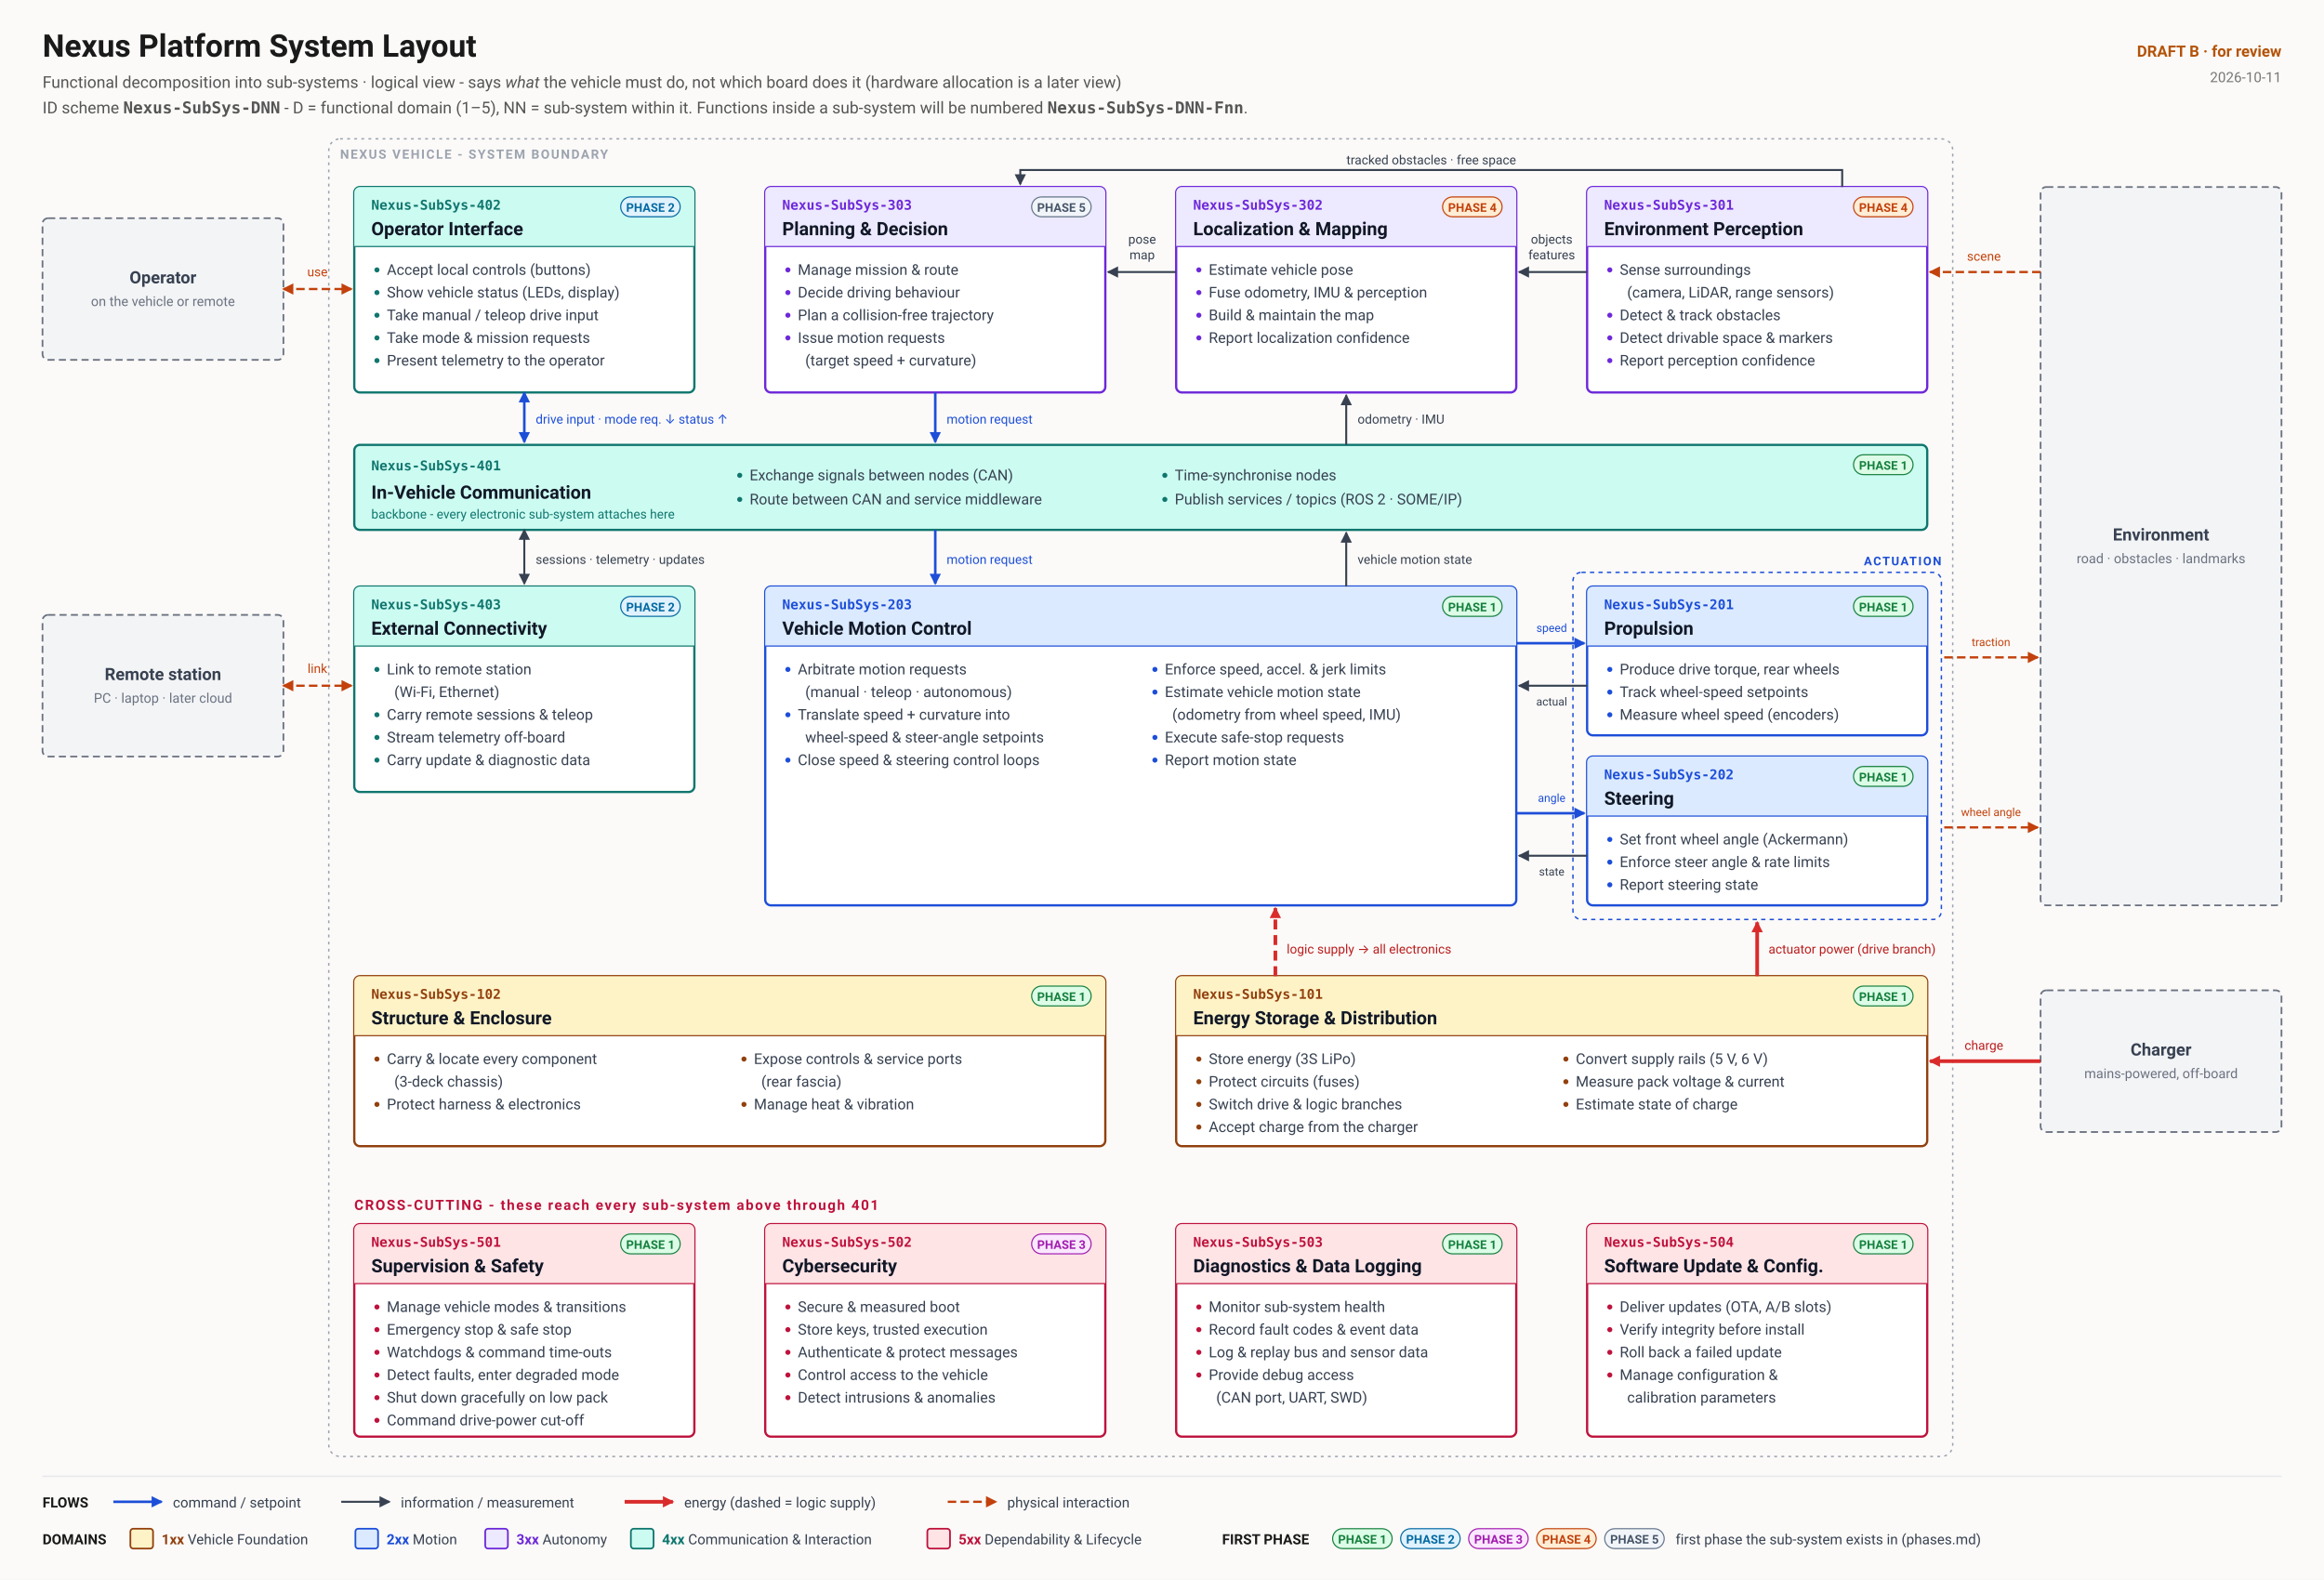
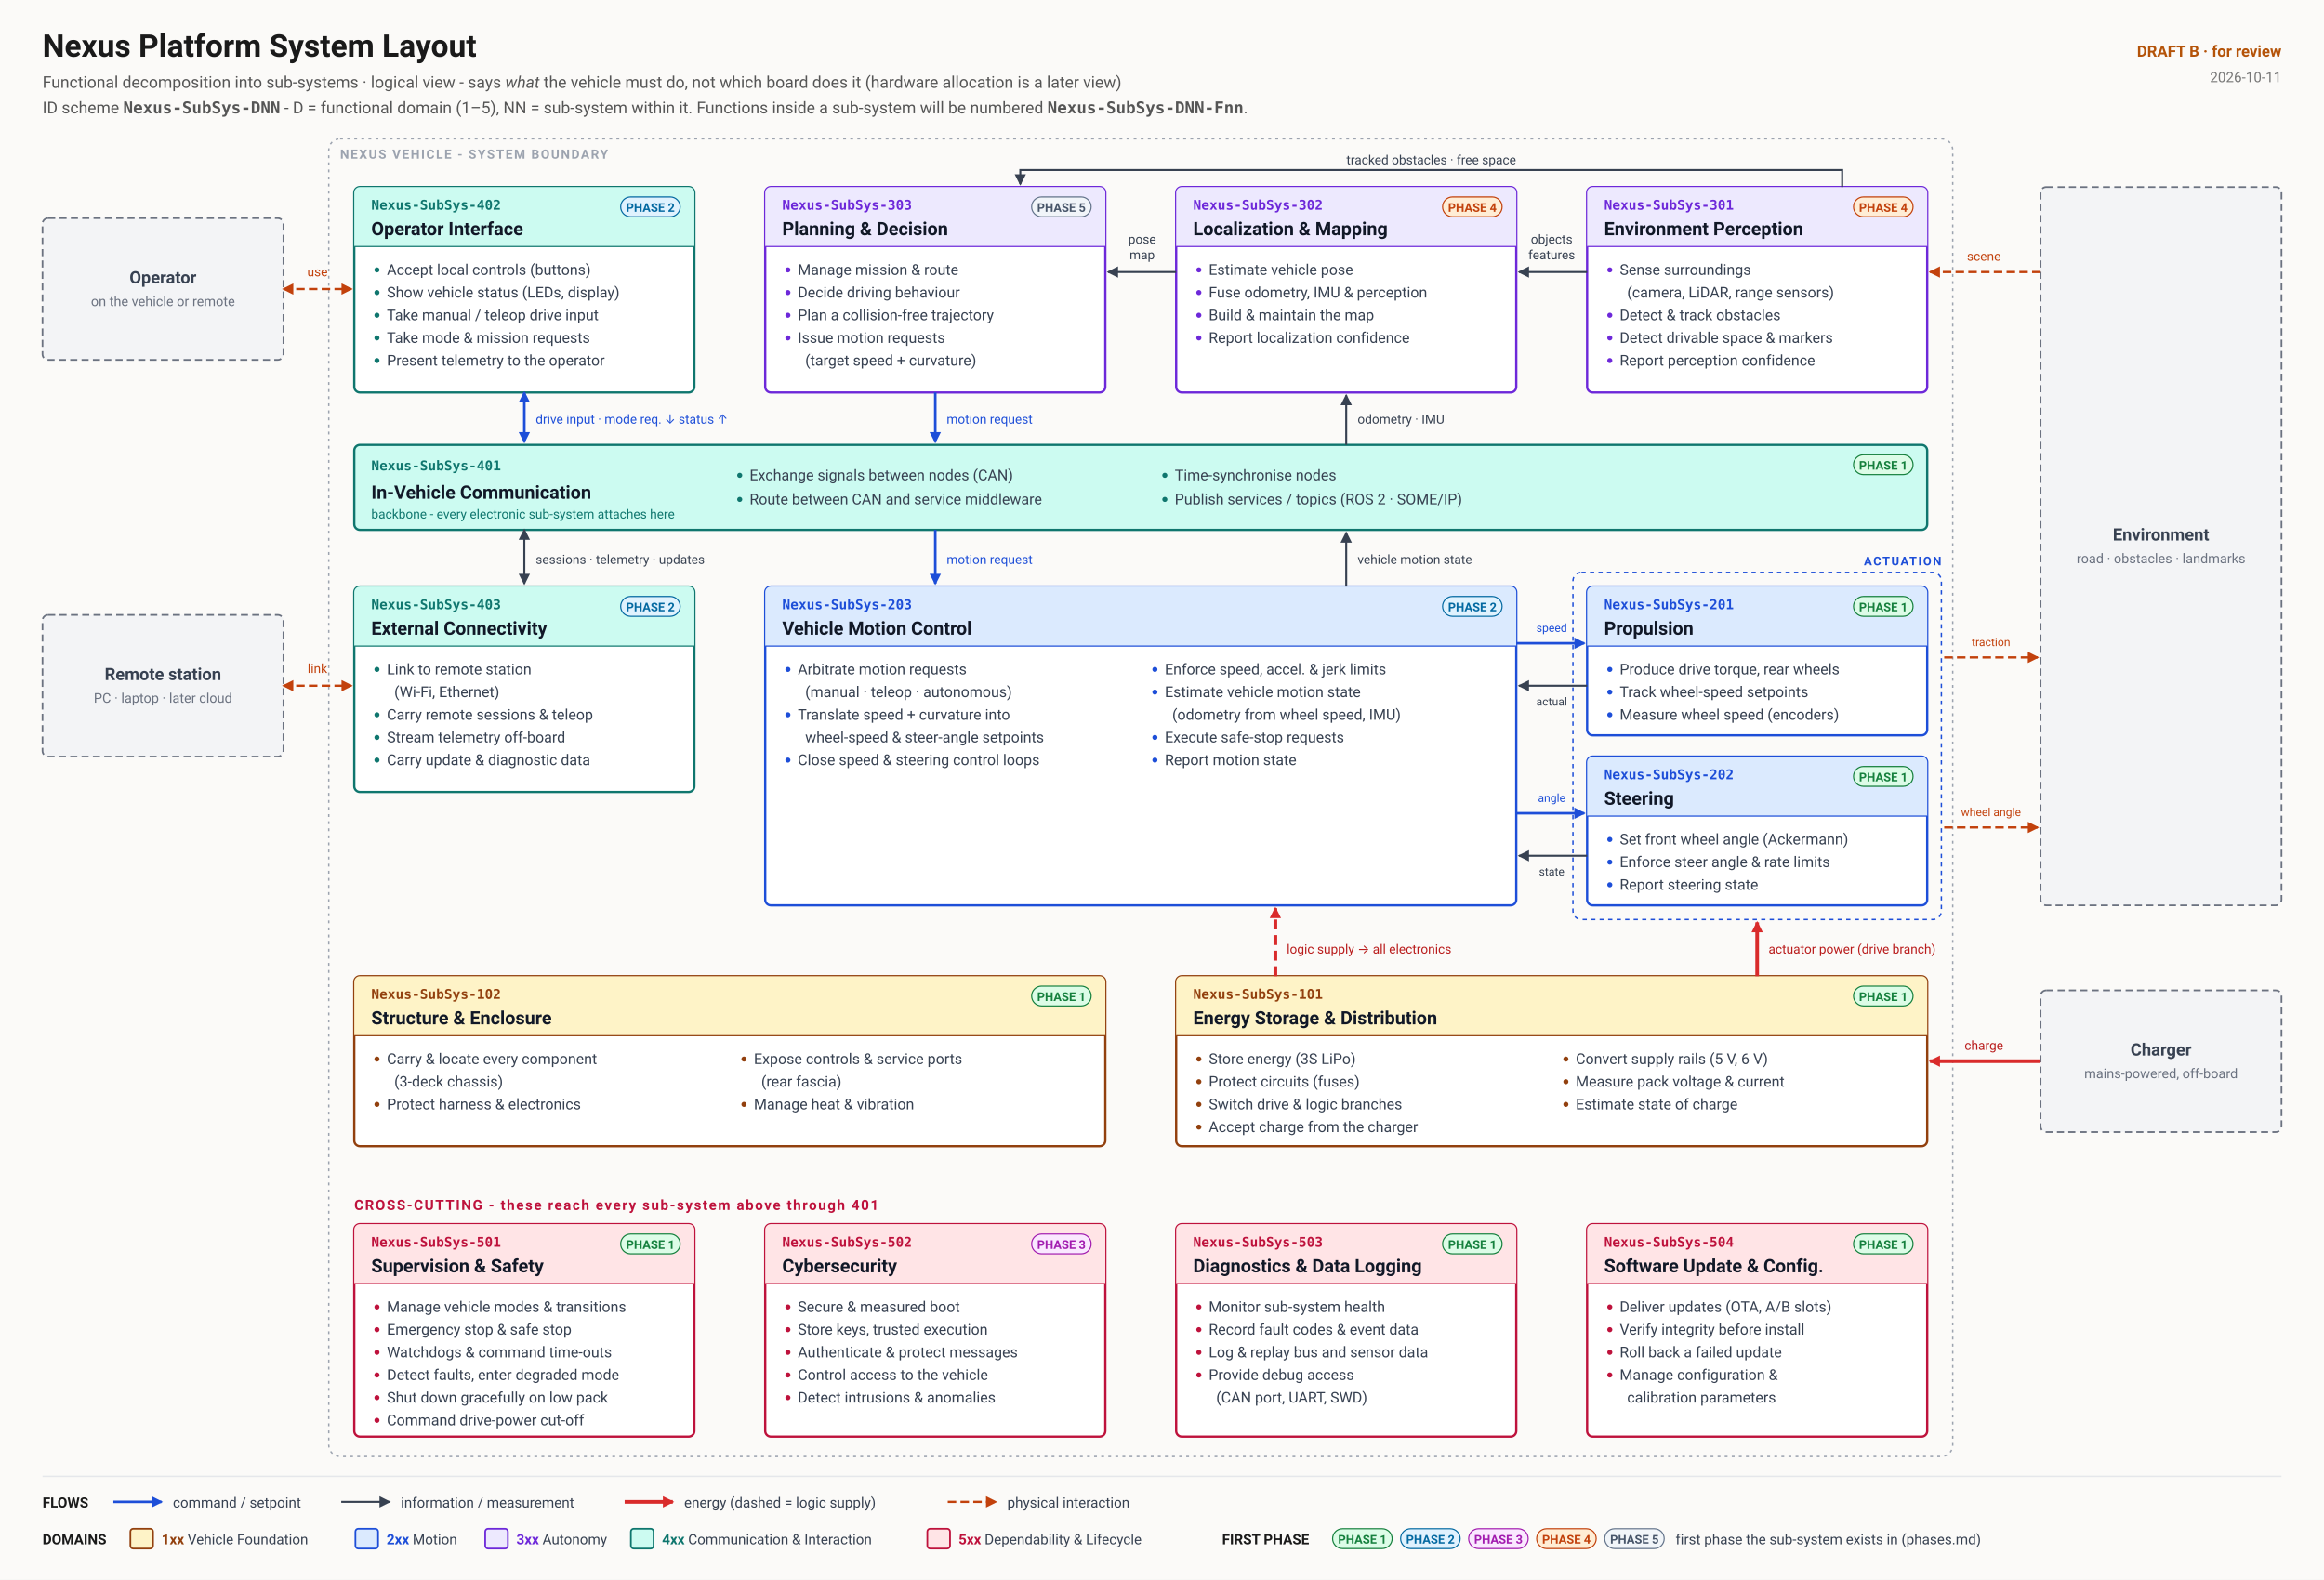
<svg xmlns="http://www.w3.org/2000/svg" width="1640" height="1115" viewBox="0 0 1640 1115" font-family="system-ui, -apple-system, Segoe UI, Roboto, sans-serif">
  <defs>
    <marker id="mi" markerWidth="8" markerHeight="8" refX="7" refY="4" orient="auto" markerUnits="userSpaceOnUse">
      <path d="M0,0 L8,4 L0,8 z" fill="#374151" />
    </marker>
    <marker id="mis" markerWidth="8" markerHeight="8" refX="1" refY="4" orient="auto" markerUnits="userSpaceOnUse">
      <path d="M8,0 L0,4 L8,8 z" fill="#374151" />
    </marker>
    <marker id="mc" markerWidth="8" markerHeight="8" refX="7" refY="4" orient="auto" markerUnits="userSpaceOnUse">
      <path d="M0,0 L8,4 L0,8 z" fill="#1d4ed8" />
    </marker>
    <marker id="mcs" markerWidth="8" markerHeight="8" refX="1" refY="4" orient="auto" markerUnits="userSpaceOnUse">
      <path d="M8,0 L0,4 L8,8 z" fill="#1d4ed8" />
    </marker>
    <marker id="me" markerWidth="8" markerHeight="8" refX="7" refY="4" orient="auto" markerUnits="userSpaceOnUse">
      <path d="M0,0 L8,4 L0,8 z" fill="#d92b2b" />
    </marker>
    <marker id="mes" markerWidth="8" markerHeight="8" refX="1" refY="4" orient="auto" markerUnits="userSpaceOnUse">
      <path d="M8,0 L0,4 L8,8 z" fill="#d92b2b" />
    </marker>
    <marker id="mp" markerWidth="8" markerHeight="8" refX="7" refY="4" orient="auto" markerUnits="userSpaceOnUse">
      <path d="M0,0 L8,4 L0,8 z" fill="#c2410c" />
    </marker>
    <marker id="mps" markerWidth="8" markerHeight="8" refX="1" refY="4" orient="auto" markerUnits="userSpaceOnUse">
      <path d="M8,0 L0,4 L8,8 z" fill="#c2410c" />
    </marker>
  </defs>
  <rect width="1640" height="1115" fill="#fbfaf8" />
  <text x="30" y="40" font-size="22" font-weight="700" fill="#1a1a1a">Nexus Platform System Layout</text>
  <text x="30" y="62" font-size="11.5" fill="#555">Functional decomposition into sub-systems · logical view - says <tspan font-style="italic">what</tspan> the vehicle must do, not which board does it (hardware allocation is a later view)</text>
  <text x="30" y="80" font-size="11.5" fill="#555">ID scheme <tspan font-family="ui-monospace, Menlo, Consolas, monospace" font-weight="700">Nexus-SubSys-DNN</tspan> - D = functional domain (1–5), NN = sub-system within it. Functions inside a sub-system will be numbered <tspan font-family="ui-monospace, Menlo, Consolas, monospace" font-weight="700">Nexus-SubSys-DNN-Fnn</tspan>.</text>
  <text x="1610" y="40" font-size="11" font-weight="700" fill="#b45309" text-anchor="end">DRAFT B · for review</text>
  <text x="1610" y="58" font-size="10" fill="#777" text-anchor="end">2026-10-11</text>
  <g transform="translate(0,14)">
    <rect x="30" y="140" width="170" height="100" rx="4" fill="#f3f4f6" stroke="#6b7280" stroke-width="1.2" stroke-dasharray="5 3" />
    <text x="115.0" y="186.0" font-size="12" font-weight="700" fill="#374151" text-anchor="middle">Operator</text>
    <text x="115.0" y="202.0" font-size="9.5" fill="#6b7280" text-anchor="middle">on the vehicle or remote</text>
    <rect x="30" y="420" width="170" height="100" rx="4" fill="#f3f4f6" stroke="#6b7280" stroke-width="1.2" stroke-dasharray="5 3" />
    <text x="115.0" y="466.0" font-size="12" font-weight="700" fill="#374151" text-anchor="middle">Remote station</text>
    <text x="115.0" y="482.0" font-size="9.5" fill="#6b7280" text-anchor="middle">PC · laptop · later cloud</text>
    <rect x="1440" y="118" width="170" height="507" rx="4" fill="#f3f4f6" stroke="#6b7280" stroke-width="1.2" stroke-dasharray="5 3" />
    <text x="1525.0" y="367.5" font-size="12" font-weight="700" fill="#374151" text-anchor="middle">Environment</text>
    <text x="1525.0" y="383.5" font-size="9.5" fill="#6b7280" text-anchor="middle">road · obstacles · landmarks</text>
    <rect x="1440" y="685" width="170" height="100" rx="4" fill="#f3f4f6" stroke="#6b7280" stroke-width="1.2" stroke-dasharray="5 3" />
    <text x="1525.0" y="731.0" font-size="12" font-weight="700" fill="#374151" text-anchor="middle">Charger</text>
    <text x="1525.0" y="747.0" font-size="9.5" fill="#6b7280" text-anchor="middle">mains-powered, off-board</text>
    <rect x="232" y="84" width="1146" height="930" rx="8" fill="none" stroke="#9ca3af" stroke-width="1" stroke-dasharray="2 3" />
    <text x="240" y="98" font-size="9" font-weight="700" fill="#9ca3af" letter-spacing="1">NEXUS VEHICLE - SYSTEM BOUNDARY</text>
    <g id="Nexus-SubSys-402">
      <rect x="250" y="118" width="240" height="145" rx="4" fill="#ffffff" stroke="#0f766e" stroke-width="1.6" />
      <path d="M250,122 a4,4 0 0 1 4,-4 h232 a4,4 0 0 1 4,4 v38 h-240 z" fill="#ccfbf1" />
      <line x1="250" y1="160" x2="490" y2="160" stroke="#0f766e" stroke-width="0.8" />
      <text x="262" y="134" font-size="9.5" font-weight="700" fill="#0f766e" font-family="ui-monospace, Menlo, Consolas, monospace">Nexus-SubSys-402</text>
      <text x="262" y="152" font-size="13" font-weight="700" fill="#111827">Operator Interface</text>
      <rect x="438" y="125" width="42" height="14" rx="7" fill="#e0f2fe" stroke="#0369a1" stroke-width="0.8" />
      <text x="459.0" y="135.5" font-size="8.5" font-weight="700" text-anchor="middle" fill="#0369a1">PHASE 2</text>
      <circle cx="266.0" cy="176.5" r="1.8" fill="#0f766e" />
      <text x="273.0" y="180" font-size="10.5" fill="#374151" xml:space="preserve">Accept local controls (buttons)</text>
      <circle cx="266.0" cy="192.5" r="1.8" fill="#0f766e" />
      <text x="273.0" y="196" font-size="10.5" fill="#374151" xml:space="preserve">Show vehicle status (LEDs, display)</text>
      <circle cx="266.0" cy="208.5" r="1.8" fill="#0f766e" />
      <text x="273.0" y="212" font-size="10.5" fill="#374151" xml:space="preserve">Take manual / teleop drive input</text>
      <circle cx="266.0" cy="224.5" r="1.8" fill="#0f766e" />
      <text x="273.0" y="228" font-size="10.5" fill="#374151" xml:space="preserve">Take mode &amp; mission requests</text>
      <circle cx="266.0" cy="240.5" r="1.8" fill="#0f766e" />
      <text x="273.0" y="244" font-size="10.5" fill="#374151" xml:space="preserve">Present telemetry to the operator</text>
    </g>
    <g id="Nexus-SubSys-303">
      <rect x="540" y="118" width="240" height="145" rx="4" fill="#ffffff" stroke="#6d28d9" stroke-width="1.6" />
      <path d="M540,122 a4,4 0 0 1 4,-4 h232 a4,4 0 0 1 4,4 v38 h-240 z" fill="#ede9fe" />
      <line x1="540" y1="160" x2="780" y2="160" stroke="#6d28d9" stroke-width="0.8" />
      <text x="552" y="134" font-size="9.5" font-weight="700" fill="#6d28d9" font-family="ui-monospace, Menlo, Consolas, monospace">Nexus-SubSys-303</text>
      <text x="552" y="152" font-size="13" font-weight="700" fill="#111827">Planning &amp; Decision</text>
      <rect x="728" y="125" width="42" height="14" rx="7" fill="#f1f5f9" stroke="#64748b" stroke-width="0.8" />
      <text x="749.0" y="135.5" font-size="8.5" font-weight="700" text-anchor="middle" fill="#475569">PHASE 5</text>
      <circle cx="556.0" cy="176.5" r="1.8" fill="#6d28d9" />
      <text x="563.0" y="180" font-size="10.5" fill="#374151" xml:space="preserve">Manage mission &amp; route</text>
      <circle cx="556.0" cy="192.5" r="1.8" fill="#6d28d9" />
      <text x="563.0" y="196" font-size="10.5" fill="#374151" xml:space="preserve">Decide driving behaviour</text>
      <circle cx="556.0" cy="208.5" r="1.8" fill="#6d28d9" />
      <text x="563.0" y="212" font-size="10.5" fill="#374151" xml:space="preserve">Plan a collision-free trajectory</text>
      <circle cx="556.0" cy="224.5" r="1.8" fill="#6d28d9" />
      <text x="563.0" y="228" font-size="10.5" fill="#374151" xml:space="preserve">Issue motion requests</text>
      <text x="563.0" y="244" font-size="10.5" fill="#374151" xml:space="preserve">  (target speed + curvature)</text>
    </g>
    <g id="Nexus-SubSys-302">
      <rect x="830" y="118" width="240" height="145" rx="4" fill="#ffffff" stroke="#6d28d9" stroke-width="1.6" />
      <path d="M830,122 a4,4 0 0 1 4,-4 h232 a4,4 0 0 1 4,4 v38 h-240 z" fill="#ede9fe" />
      <line x1="830" y1="160" x2="1070" y2="160" stroke="#6d28d9" stroke-width="0.8" />
      <text x="842" y="134" font-size="9.5" font-weight="700" fill="#6d28d9" font-family="ui-monospace, Menlo, Consolas, monospace">Nexus-SubSys-302</text>
      <text x="842" y="152" font-size="13" font-weight="700" fill="#111827">Localization &amp; Mapping</text>
      <rect x="1018" y="125" width="42" height="14" rx="7" fill="#ffedd5" stroke="#c2410c" stroke-width="0.8" />
      <text x="1039.0" y="135.5" font-size="8.5" font-weight="700" text-anchor="middle" fill="#c2410c">PHASE 4</text>
      <circle cx="846.0" cy="176.5" r="1.8" fill="#6d28d9" />
      <text x="853.0" y="180" font-size="10.5" fill="#374151" xml:space="preserve">Estimate vehicle pose</text>
      <circle cx="846.0" cy="192.5" r="1.8" fill="#6d28d9" />
      <text x="853.0" y="196" font-size="10.5" fill="#374151" xml:space="preserve">Fuse odometry, IMU &amp; perception</text>
      <circle cx="846.0" cy="208.5" r="1.8" fill="#6d28d9" />
      <text x="853.0" y="212" font-size="10.5" fill="#374151" xml:space="preserve">Build &amp; maintain the map</text>
      <circle cx="846.0" cy="224.5" r="1.8" fill="#6d28d9" />
      <text x="853.0" y="228" font-size="10.5" fill="#374151" xml:space="preserve">Report localization confidence</text>
    </g>
    <g id="Nexus-SubSys-301">
      <rect x="1120" y="118" width="240" height="145" rx="4" fill="#ffffff" stroke="#6d28d9" stroke-width="1.6" />
      <path d="M1120,122 a4,4 0 0 1 4,-4 h232 a4,4 0 0 1 4,4 v38 h-240 z" fill="#ede9fe" />
      <line x1="1120" y1="160" x2="1360" y2="160" stroke="#6d28d9" stroke-width="0.8" />
      <text x="1132" y="134" font-size="9.5" font-weight="700" fill="#6d28d9" font-family="ui-monospace, Menlo, Consolas, monospace">Nexus-SubSys-301</text>
      <text x="1132" y="152" font-size="13" font-weight="700" fill="#111827">Environment Perception</text>
      <rect x="1308" y="125" width="42" height="14" rx="7" fill="#ffedd5" stroke="#c2410c" stroke-width="0.8" />
      <text x="1329.0" y="135.5" font-size="8.5" font-weight="700" text-anchor="middle" fill="#c2410c">PHASE 4</text>
      <circle cx="1136.0" cy="176.5" r="1.8" fill="#6d28d9" />
      <text x="1143.0" y="180" font-size="10.5" fill="#374151" xml:space="preserve">Sense surroundings</text>
      <text x="1143.0" y="196" font-size="10.5" fill="#374151" xml:space="preserve">  (camera, LiDAR, range sensors)</text>
      <circle cx="1136.0" cy="208.5" r="1.8" fill="#6d28d9" />
      <text x="1143.0" y="212" font-size="10.5" fill="#374151" xml:space="preserve">Detect &amp; track obstacles</text>
      <circle cx="1136.0" cy="224.5" r="1.8" fill="#6d28d9" />
      <text x="1143.0" y="228" font-size="10.5" fill="#374151" xml:space="preserve">Detect drivable space &amp; markers</text>
      <circle cx="1136.0" cy="240.5" r="1.8" fill="#6d28d9" />
      <text x="1143.0" y="244" font-size="10.5" fill="#374151" xml:space="preserve">Report perception confidence</text>
    </g>
    <g id="Nexus-SubSys-401">
      <rect x="250" y="300" width="1110" height="60" rx="4" fill="#ccfbf1" stroke="#0f766e" stroke-width="1.6" />
      <text x="262" y="318" font-size="9.5" font-weight="700" fill="#0f766e" font-family="ui-monospace, Menlo, Consolas, monospace">Nexus-SubSys-401</text>
      <text x="262" y="338" font-size="13" font-weight="700" fill="#111827">In-Vehicle Communication</text>
      <text x="262" y="352" font-size="9" fill="#0f766e">backbone - every electronic sub-system attaches here</text>
      <circle cx="522" cy="321.5" r="1.8" fill="#0f766e" />
      <text x="529" y="325" font-size="10.5" fill="#374151">Exchange signals between nodes (CAN)</text>
      <circle cx="822" cy="321.5" r="1.8" fill="#0f766e" />
      <text x="829" y="325" font-size="10.5" fill="#374151">Time-synchronise nodes</text>
      <circle cx="522" cy="338.5" r="1.8" fill="#0f766e" />
      <text x="529" y="342" font-size="10.5" fill="#374151">Route between CAN and service middleware</text>
      <circle cx="822" cy="338.5" r="1.8" fill="#0f766e" />
      <text x="829" y="342" font-size="10.5" fill="#374151">Publish services / topics (ROS 2 · SOME/IP)</text>
      <rect x="1308" y="307" width="42" height="14" rx="7" fill="#dcfce7" stroke="#15803d" stroke-width="0.8" />
      <text x="1329.0" y="317.5" font-size="8.5" font-weight="700" text-anchor="middle" fill="#15803d">PHASE 1</text>
    </g>
    <g id="Nexus-SubSys-403">
      <rect x="250" y="400" width="240" height="145" rx="4" fill="#ffffff" stroke="#0f766e" stroke-width="1.6" />
      <path d="M250,404 a4,4 0 0 1 4,-4 h232 a4,4 0 0 1 4,4 v38 h-240 z" fill="#ccfbf1" />
      <line x1="250" y1="442" x2="490" y2="442" stroke="#0f766e" stroke-width="0.8" />
      <text x="262" y="416" font-size="9.5" font-weight="700" fill="#0f766e" font-family="ui-monospace, Menlo, Consolas, monospace">Nexus-SubSys-403</text>
      <text x="262" y="434" font-size="13" font-weight="700" fill="#111827">External Connectivity</text>
      <rect x="438" y="407" width="42" height="14" rx="7" fill="#e0f2fe" stroke="#0369a1" stroke-width="0.8" />
      <text x="459.0" y="417.5" font-size="8.5" font-weight="700" text-anchor="middle" fill="#0369a1">PHASE 2</text>
      <circle cx="266.0" cy="458.5" r="1.8" fill="#0f766e" />
      <text x="273.0" y="462" font-size="10.5" fill="#374151" xml:space="preserve">Link to remote station</text>
      <text x="273.0" y="478" font-size="10.5" fill="#374151" xml:space="preserve">  (Wi-Fi, Ethernet)</text>
      <circle cx="266.0" cy="490.5" r="1.8" fill="#0f766e" />
      <text x="273.0" y="494" font-size="10.5" fill="#374151" xml:space="preserve">Carry remote sessions &amp; teleop</text>
      <circle cx="266.0" cy="506.5" r="1.8" fill="#0f766e" />
      <text x="273.0" y="510" font-size="10.5" fill="#374151" xml:space="preserve">Stream telemetry off-board</text>
      <circle cx="266.0" cy="522.5" r="1.8" fill="#0f766e" />
      <text x="273.0" y="526" font-size="10.5" fill="#374151" xml:space="preserve">Carry update &amp; diagnostic data</text>
    </g>
    <g id="Nexus-SubSys-203">
      <rect x="540" y="400" width="530" height="225" rx="4" fill="#ffffff" stroke="#1d4ed8" stroke-width="1.6" />
      <path d="M540,404 a4,4 0 0 1 4,-4 h522 a4,4 0 0 1 4,4 v38 h-530 z" fill="#dbeafe" />
      <line x1="540" y1="442" x2="1070" y2="442" stroke="#1d4ed8" stroke-width="0.8" />
      <text x="552" y="416" font-size="9.5" font-weight="700" fill="#1d4ed8" font-family="ui-monospace, Menlo, Consolas, monospace">Nexus-SubSys-203</text>
      <text x="552" y="434" font-size="13" font-weight="700" fill="#111827">Vehicle Motion Control</text>
-       <rect x="1018" y="407" width="42" height="14" rx="7" fill="#dcfce7" stroke="#15803d" stroke-width="0.8" />
-       <text x="1039.0" y="417.5" font-size="8.5" font-weight="700" text-anchor="middle" fill="#15803d">PHASE 1</text>
+       <rect x="1018" y="407" width="42" height="14" rx="7" fill="#e0f2fe" stroke="#0369a1" stroke-width="0.8" />
+       <text x="1039.0" y="417.5" font-size="8.5" font-weight="700" text-anchor="middle" fill="#0369a1">PHASE 2</text>
      <circle cx="556.0" cy="458.5" r="1.8" fill="#1d4ed8" />
      <text x="563.0" y="462" font-size="10.5" fill="#374151" xml:space="preserve">Arbitrate motion requests</text>
      <text x="563.0" y="478" font-size="10.5" fill="#374151" xml:space="preserve">  (manual · teleop · autonomous)</text>
      <circle cx="556.0" cy="490.5" r="1.8" fill="#1d4ed8" />
      <text x="563.0" y="494" font-size="10.5" fill="#374151" xml:space="preserve">Translate speed + curvature into</text>
      <text x="563.0" y="510" font-size="10.5" fill="#374151" xml:space="preserve">  wheel-speed &amp; steer-angle setpoints</text>
      <circle cx="556.0" cy="522.5" r="1.8" fill="#1d4ed8" />
      <text x="563.0" y="526" font-size="10.5" fill="#374151" xml:space="preserve">Close speed &amp; steering control loops</text>
      <circle cx="815.0" cy="458.5" r="1.8" fill="#1d4ed8" />
      <text x="822.0" y="462" font-size="10.5" fill="#374151" xml:space="preserve">Enforce speed, accel. &amp; jerk limits</text>
      <circle cx="815.0" cy="474.5" r="1.8" fill="#1d4ed8" />
      <text x="822.0" y="478" font-size="10.5" fill="#374151" xml:space="preserve">Estimate vehicle motion state</text>
      <text x="822.0" y="494" font-size="10.5" fill="#374151" xml:space="preserve">  (odometry from wheel speed, IMU)</text>
      <circle cx="815.0" cy="506.5" r="1.8" fill="#1d4ed8" />
      <text x="822.0" y="510" font-size="10.5" fill="#374151" xml:space="preserve">Execute safe-stop requests</text>
      <circle cx="815.0" cy="522.5" r="1.8" fill="#1d4ed8" />
      <text x="822.0" y="526" font-size="10.5" fill="#374151" xml:space="preserve">Report motion state</text>
    </g>
    <rect x="1110" y="390" width="260" height="245" rx="6" fill="none" stroke="#1d4ed8" stroke-width="1" stroke-dasharray="3 3" />
    <text x="1370" y="385" font-size="8.5" font-weight="700" fill="#1d4ed8" text-anchor="end" letter-spacing="1">ACTUATION</text>
    <g id="Nexus-SubSys-201">
      <rect x="1120" y="400" width="240" height="105" rx="4" fill="#ffffff" stroke="#1d4ed8" stroke-width="1.6" />
      <path d="M1120,404 a4,4 0 0 1 4,-4 h232 a4,4 0 0 1 4,4 v38 h-240 z" fill="#dbeafe" />
      <line x1="1120" y1="442" x2="1360" y2="442" stroke="#1d4ed8" stroke-width="0.8" />
      <text x="1132" y="416" font-size="9.5" font-weight="700" fill="#1d4ed8" font-family="ui-monospace, Menlo, Consolas, monospace">Nexus-SubSys-201</text>
      <text x="1132" y="434" font-size="13" font-weight="700" fill="#111827">Propulsion</text>
      <rect x="1308" y="407" width="42" height="14" rx="7" fill="#dcfce7" stroke="#15803d" stroke-width="0.8" />
      <text x="1329.0" y="417.5" font-size="8.5" font-weight="700" text-anchor="middle" fill="#15803d">PHASE 1</text>
      <circle cx="1136.0" cy="458.5" r="1.8" fill="#1d4ed8" />
      <text x="1143.0" y="462" font-size="10.5" fill="#374151" xml:space="preserve">Produce drive torque, rear wheels</text>
      <circle cx="1136.0" cy="474.5" r="1.8" fill="#1d4ed8" />
      <text x="1143.0" y="478" font-size="10.5" fill="#374151" xml:space="preserve">Track wheel-speed setpoints</text>
      <circle cx="1136.0" cy="490.5" r="1.8" fill="#1d4ed8" />
      <text x="1143.0" y="494" font-size="10.5" fill="#374151" xml:space="preserve">Measure wheel speed (encoders)</text>
    </g>
    <g id="Nexus-SubSys-202">
      <rect x="1120" y="520" width="240" height="105" rx="4" fill="#ffffff" stroke="#1d4ed8" stroke-width="1.6" />
      <path d="M1120,524 a4,4 0 0 1 4,-4 h232 a4,4 0 0 1 4,4 v38 h-240 z" fill="#dbeafe" />
      <line x1="1120" y1="562" x2="1360" y2="562" stroke="#1d4ed8" stroke-width="0.8" />
      <text x="1132" y="536" font-size="9.5" font-weight="700" fill="#1d4ed8" font-family="ui-monospace, Menlo, Consolas, monospace">Nexus-SubSys-202</text>
      <text x="1132" y="554" font-size="13" font-weight="700" fill="#111827">Steering</text>
      <rect x="1308" y="527" width="42" height="14" rx="7" fill="#dcfce7" stroke="#15803d" stroke-width="0.8" />
      <text x="1329.0" y="537.5" font-size="8.5" font-weight="700" text-anchor="middle" fill="#15803d">PHASE 1</text>
      <circle cx="1136.0" cy="578.5" r="1.8" fill="#1d4ed8" />
      <text x="1143.0" y="582" font-size="10.5" fill="#374151" xml:space="preserve">Set front wheel angle (Ackermann)</text>
      <circle cx="1136.0" cy="594.5" r="1.8" fill="#1d4ed8" />
      <text x="1143.0" y="598" font-size="10.5" fill="#374151" xml:space="preserve">Enforce steer angle &amp; rate limits</text>
      <circle cx="1136.0" cy="610.5" r="1.8" fill="#1d4ed8" />
      <text x="1143.0" y="614" font-size="10.5" fill="#374151" xml:space="preserve">Report steering state</text>
    </g>
    <g id="Nexus-SubSys-102">
      <rect x="250" y="675" width="530" height="120" rx="4" fill="#ffffff" stroke="#92400e" stroke-width="1.6" />
      <path d="M250,679 a4,4 0 0 1 4,-4 h522 a4,4 0 0 1 4,4 v38 h-530 z" fill="#fef3c7" />
      <line x1="250" y1="717" x2="780" y2="717" stroke="#92400e" stroke-width="0.8" />
      <text x="262" y="691" font-size="9.5" font-weight="700" fill="#92400e" font-family="ui-monospace, Menlo, Consolas, monospace">Nexus-SubSys-102</text>
      <text x="262" y="709" font-size="13" font-weight="700" fill="#111827">Structure &amp; Enclosure</text>
      <rect x="728" y="682" width="42" height="14" rx="7" fill="#dcfce7" stroke="#15803d" stroke-width="0.8" />
      <text x="749.0" y="692.5" font-size="8.5" font-weight="700" text-anchor="middle" fill="#15803d">PHASE 1</text>
      <circle cx="266.0" cy="733.5" r="1.8" fill="#92400e" />
      <text x="273.0" y="737" font-size="10.5" fill="#374151" xml:space="preserve">Carry &amp; locate every component</text>
      <text x="273.0" y="753" font-size="10.5" fill="#374151" xml:space="preserve">  (3-deck chassis)</text>
      <circle cx="266.0" cy="765.5" r="1.8" fill="#92400e" />
      <text x="273.0" y="769" font-size="10.5" fill="#374151" xml:space="preserve">Protect harness &amp; electronics</text>
      <circle cx="525.0" cy="733.5" r="1.8" fill="#92400e" />
      <text x="532.0" y="737" font-size="10.5" fill="#374151" xml:space="preserve">Expose controls &amp; service ports</text>
      <text x="532.0" y="753" font-size="10.5" fill="#374151" xml:space="preserve">  (rear fascia)</text>
      <circle cx="525.0" cy="765.5" r="1.8" fill="#92400e" />
      <text x="532.0" y="769" font-size="10.5" fill="#374151" xml:space="preserve">Manage heat &amp; vibration</text>
    </g>
    <g id="Nexus-SubSys-101">
      <rect x="830" y="675" width="530" height="120" rx="4" fill="#ffffff" stroke="#92400e" stroke-width="1.6" />
      <path d="M830,679 a4,4 0 0 1 4,-4 h522 a4,4 0 0 1 4,4 v38 h-530 z" fill="#fef3c7" />
      <line x1="830" y1="717" x2="1360" y2="717" stroke="#92400e" stroke-width="0.8" />
      <text x="842" y="691" font-size="9.5" font-weight="700" fill="#92400e" font-family="ui-monospace, Menlo, Consolas, monospace">Nexus-SubSys-101</text>
      <text x="842" y="709" font-size="13" font-weight="700" fill="#111827">Energy Storage &amp; Distribution</text>
      <rect x="1308" y="682" width="42" height="14" rx="7" fill="#dcfce7" stroke="#15803d" stroke-width="0.8" />
      <text x="1329.0" y="692.5" font-size="8.5" font-weight="700" text-anchor="middle" fill="#15803d">PHASE 1</text>
      <circle cx="846.0" cy="733.5" r="1.8" fill="#92400e" />
      <text x="853.0" y="737" font-size="10.5" fill="#374151" xml:space="preserve">Store energy (3S LiPo)</text>
      <circle cx="846.0" cy="749.5" r="1.8" fill="#92400e" />
      <text x="853.0" y="753" font-size="10.5" fill="#374151" xml:space="preserve">Protect circuits (fuses)</text>
      <circle cx="846.0" cy="765.5" r="1.8" fill="#92400e" />
      <text x="853.0" y="769" font-size="10.5" fill="#374151" xml:space="preserve">Switch drive &amp; logic branches</text>
      <circle cx="846.0" cy="781.5" r="1.8" fill="#92400e" />
      <text x="853.0" y="785" font-size="10.5" fill="#374151" xml:space="preserve">Accept charge from the charger</text>
      <circle cx="1105.0" cy="733.5" r="1.8" fill="#92400e" />
      <text x="1112.0" y="737" font-size="10.5" fill="#374151" xml:space="preserve">Convert supply rails (5 V, 6 V)</text>
      <circle cx="1105.0" cy="749.5" r="1.8" fill="#92400e" />
      <text x="1112.0" y="753" font-size="10.5" fill="#374151" xml:space="preserve">Measure pack voltage &amp; current</text>
      <circle cx="1105.0" cy="765.5" r="1.8" fill="#92400e" />
      <text x="1112.0" y="769" font-size="10.5" fill="#374151" xml:space="preserve">Estimate state of charge</text>
    </g>
    <text x="250" y="840" font-size="10" font-weight="700" fill="#be123c" letter-spacing="1">CROSS-CUTTING - these reach every sub-system above through 401</text>
    <g id="Nexus-SubSys-501">
      <rect x="250" y="850" width="240" height="150" rx="4" fill="#ffffff" stroke="#be123c" stroke-width="1.6" />
      <path d="M250,854 a4,4 0 0 1 4,-4 h232 a4,4 0 0 1 4,4 v38 h-240 z" fill="#ffe4e6" />
      <line x1="250" y1="892" x2="490" y2="892" stroke="#be123c" stroke-width="0.8" />
      <text x="262" y="866" font-size="9.5" font-weight="700" fill="#be123c" font-family="ui-monospace, Menlo, Consolas, monospace">Nexus-SubSys-501</text>
      <text x="262" y="884" font-size="13" font-weight="700" fill="#111827">Supervision &amp; Safety</text>
      <rect x="438" y="857" width="42" height="14" rx="7" fill="#dcfce7" stroke="#15803d" stroke-width="0.8" />
      <text x="459.0" y="867.5" font-size="8.5" font-weight="700" text-anchor="middle" fill="#15803d">PHASE 1</text>
      <circle cx="266.0" cy="908.5" r="1.8" fill="#be123c" />
      <text x="273.0" y="912" font-size="10.5" fill="#374151" xml:space="preserve">Manage vehicle modes &amp; transitions</text>
      <circle cx="266.0" cy="924.5" r="1.8" fill="#be123c" />
      <text x="273.0" y="928" font-size="10.5" fill="#374151" xml:space="preserve">Emergency stop &amp; safe stop</text>
      <circle cx="266.0" cy="940.5" r="1.8" fill="#be123c" />
      <text x="273.0" y="944" font-size="10.5" fill="#374151" xml:space="preserve">Watchdogs &amp; command time-outs</text>
      <circle cx="266.0" cy="956.5" r="1.8" fill="#be123c" />
      <text x="273.0" y="960" font-size="10.5" fill="#374151" xml:space="preserve">Detect faults, enter degraded mode</text>
      <circle cx="266.0" cy="972.5" r="1.8" fill="#be123c" />
      <text x="273.0" y="976" font-size="10.5" fill="#374151" xml:space="preserve">Shut down gracefully on low pack</text>
      <circle cx="266.0" cy="988.5" r="1.8" fill="#be123c" />
      <text x="273.0" y="992" font-size="10.5" fill="#374151" xml:space="preserve">Command drive-power cut-off</text>
    </g>
    <g id="Nexus-SubSys-502">
      <rect x="540" y="850" width="240" height="150" rx="4" fill="#ffffff" stroke="#be123c" stroke-width="1.6" />
      <path d="M540,854 a4,4 0 0 1 4,-4 h232 a4,4 0 0 1 4,4 v38 h-240 z" fill="#ffe4e6" />
      <line x1="540" y1="892" x2="780" y2="892" stroke="#be123c" stroke-width="0.8" />
      <text x="552" y="866" font-size="9.5" font-weight="700" fill="#be123c" font-family="ui-monospace, Menlo, Consolas, monospace">Nexus-SubSys-502</text>
      <text x="552" y="884" font-size="13" font-weight="700" fill="#111827">Cybersecurity</text>
      <rect x="728" y="857" width="42" height="14" rx="7" fill="#fae8ff" stroke="#a21caf" stroke-width="0.8" />
      <text x="749.0" y="867.5" font-size="8.5" font-weight="700" text-anchor="middle" fill="#a21caf">PHASE 3</text>
      <circle cx="556.0" cy="908.5" r="1.8" fill="#be123c" />
      <text x="563.0" y="912" font-size="10.5" fill="#374151" xml:space="preserve">Secure &amp; measured boot</text>
      <circle cx="556.0" cy="924.5" r="1.8" fill="#be123c" />
      <text x="563.0" y="928" font-size="10.5" fill="#374151" xml:space="preserve">Store keys, trusted execution</text>
      <circle cx="556.0" cy="940.5" r="1.8" fill="#be123c" />
      <text x="563.0" y="944" font-size="10.5" fill="#374151" xml:space="preserve">Authenticate &amp; protect messages</text>
      <circle cx="556.0" cy="956.5" r="1.8" fill="#be123c" />
      <text x="563.0" y="960" font-size="10.5" fill="#374151" xml:space="preserve">Control access to the vehicle</text>
      <circle cx="556.0" cy="972.5" r="1.8" fill="#be123c" />
      <text x="563.0" y="976" font-size="10.5" fill="#374151" xml:space="preserve">Detect intrusions &amp; anomalies</text>
    </g>
    <g id="Nexus-SubSys-503">
      <rect x="830" y="850" width="240" height="150" rx="4" fill="#ffffff" stroke="#be123c" stroke-width="1.6" />
      <path d="M830,854 a4,4 0 0 1 4,-4 h232 a4,4 0 0 1 4,4 v38 h-240 z" fill="#ffe4e6" />
      <line x1="830" y1="892" x2="1070" y2="892" stroke="#be123c" stroke-width="0.8" />
      <text x="842" y="866" font-size="9.5" font-weight="700" fill="#be123c" font-family="ui-monospace, Menlo, Consolas, monospace">Nexus-SubSys-503</text>
      <text x="842" y="884" font-size="13" font-weight="700" fill="#111827">Diagnostics &amp; Data Logging</text>
      <rect x="1018" y="857" width="42" height="14" rx="7" fill="#dcfce7" stroke="#15803d" stroke-width="0.8" />
      <text x="1039.0" y="867.5" font-size="8.5" font-weight="700" text-anchor="middle" fill="#15803d">PHASE 1</text>
      <circle cx="846.0" cy="908.5" r="1.8" fill="#be123c" />
      <text x="853.0" y="912" font-size="10.5" fill="#374151" xml:space="preserve">Monitor sub-system health</text>
      <circle cx="846.0" cy="924.5" r="1.8" fill="#be123c" />
      <text x="853.0" y="928" font-size="10.5" fill="#374151" xml:space="preserve">Record fault codes &amp; event data</text>
      <circle cx="846.0" cy="940.5" r="1.8" fill="#be123c" />
      <text x="853.0" y="944" font-size="10.5" fill="#374151" xml:space="preserve">Log &amp; replay bus and sensor data</text>
      <circle cx="846.0" cy="956.5" r="1.8" fill="#be123c" />
      <text x="853.0" y="960" font-size="10.5" fill="#374151" xml:space="preserve">Provide debug access</text>
      <text x="853.0" y="976" font-size="10.5" fill="#374151" xml:space="preserve">  (CAN port, UART, SWD)</text>
    </g>
    <g id="Nexus-SubSys-504">
      <rect x="1120" y="850" width="240" height="150" rx="4" fill="#ffffff" stroke="#be123c" stroke-width="1.6" />
      <path d="M1120,854 a4,4 0 0 1 4,-4 h232 a4,4 0 0 1 4,4 v38 h-240 z" fill="#ffe4e6" />
      <line x1="1120" y1="892" x2="1360" y2="892" stroke="#be123c" stroke-width="0.8" />
      <text x="1132" y="866" font-size="9.5" font-weight="700" fill="#be123c" font-family="ui-monospace, Menlo, Consolas, monospace">Nexus-SubSys-504</text>
      <text x="1132" y="884" font-size="13" font-weight="700" fill="#111827">Software Update &amp; Config.</text>
      <rect x="1308" y="857" width="42" height="14" rx="7" fill="#dcfce7" stroke="#15803d" stroke-width="0.8" />
      <text x="1329.0" y="867.5" font-size="8.5" font-weight="700" text-anchor="middle" fill="#15803d">PHASE 1</text>
      <circle cx="1136.0" cy="908.5" r="1.8" fill="#be123c" />
      <text x="1143.0" y="912" font-size="10.5" fill="#374151" xml:space="preserve">Deliver updates (OTA, A/B slots)</text>
      <circle cx="1136.0" cy="924.5" r="1.8" fill="#be123c" />
      <text x="1143.0" y="928" font-size="10.5" fill="#374151" xml:space="preserve">Verify integrity before install</text>
      <circle cx="1136.0" cy="940.5" r="1.8" fill="#be123c" />
      <text x="1143.0" y="944" font-size="10.5" fill="#374151" xml:space="preserve">Roll back a failed update</text>
      <circle cx="1136.0" cy="956.5" r="1.8" fill="#be123c" />
      <text x="1143.0" y="960" font-size="10.5" fill="#374151" xml:space="preserve">Manage configuration &amp;</text>
      <text x="1143.0" y="976" font-size="10.5" fill="#374151" xml:space="preserve">  calibration parameters</text>
    </g>
    <path d="M1440,178 L1362,178" fill="none" stroke="#c2410c" stroke-width="1.6" stroke-dasharray="6 3" marker-end="url(#mp)" />
    <text x="1400" y="170" font-size="9" fill="#c2410c" text-anchor="middle">scene</text>
    <path d="M1120,178 L1072,178" fill="none" stroke="#374151" stroke-width="1.4" marker-end="url(#mi)" />
    <text x="1095" y="158" font-size="9" fill="#374151" text-anchor="middle">objects</text>
    <text x="1095" y="169" font-size="9" fill="#374151" text-anchor="middle">features</text>
    <path d="M830,178 L782,178" fill="none" stroke="#374151" stroke-width="1.4" marker-end="url(#mi)" />
    <text x="806" y="158" font-size="9" fill="#374151" text-anchor="middle">pose</text>
    <text x="806" y="169" font-size="9" fill="#374151" text-anchor="middle">map</text>
    <path d="M1300,118 L1300,106 L720,106 L720,116" fill="none" stroke="#374151" stroke-width="1.4" marker-end="url(#mi)" />
    <text x="1010" y="102" font-size="9" fill="#374151" text-anchor="middle">tracked obstacles · free space</text>
    <path d="M200,190 L248,190" fill="none" stroke="#c2410c" stroke-width="1.6" stroke-dasharray="6 3" marker-start="url(#mps)" marker-end="url(#mp)" />
    <text x="224" y="181" font-size="9" fill="#c2410c" text-anchor="middle">use</text>
    <path d="M200,470 L248,470" fill="none" stroke="#c2410c" stroke-width="1.6" stroke-dasharray="6 3" marker-start="url(#mps)" marker-end="url(#mp)" />
    <text x="224" y="461" font-size="9" fill="#c2410c" text-anchor="middle">link</text>
    <path d="M370,263 L370,298" fill="none" stroke="#1d4ed8" stroke-width="1.8" marker-start="url(#mcs)" marker-end="url(#mc)" />
    <text x="378" y="285" font-size="9" fill="#1d4ed8" text-anchor="start">drive input · mode req. ↓   status ↑</text>
    <path d="M370,360 L370,398" fill="none" stroke="#374151" stroke-width="1.4" marker-start="url(#mis)" marker-end="url(#mi)" />
    <text x="378" y="384" font-size="9" fill="#374151" text-anchor="start">sessions · telemetry · updates</text>
    <path d="M660,263 L660,298" fill="none" stroke="#1d4ed8" stroke-width="1.8" marker-end="url(#mc)" />
    <text x="668" y="285" font-size="9" fill="#1d4ed8" text-anchor="start">motion request</text>
    <path d="M660,360 L660,398" fill="none" stroke="#1d4ed8" stroke-width="1.8" marker-end="url(#mc)" />
    <text x="668" y="384" font-size="9" fill="#1d4ed8" text-anchor="start">motion request</text>
    <path d="M950,400 L950,362" fill="none" stroke="#374151" stroke-width="1.4" marker-end="url(#mi)" />
    <text x="958" y="384" font-size="9" fill="#374151" text-anchor="start">vehicle motion state</text>
    <path d="M950,300 L950,265" fill="none" stroke="#374151" stroke-width="1.4" marker-end="url(#mi)" />
    <text x="958" y="285" font-size="9" fill="#374151" text-anchor="start">odometry · IMU</text>
    <path d="M1070,440 L1118,440" fill="none" stroke="#1d4ed8" stroke-width="1.8" marker-end="url(#mc)" />
    <text x="1095" y="432" font-size="8" fill="#1d4ed8" text-anchor="middle">speed</text>
    <path d="M1120,470 L1072,470" fill="none" stroke="#374151" stroke-width="1.4" marker-end="url(#mi)" />
    <text x="1095" y="484" font-size="8" fill="#374151" text-anchor="middle">actual</text>
    <path d="M1070,560 L1118,560" fill="none" stroke="#1d4ed8" stroke-width="1.8" marker-end="url(#mc)" />
    <text x="1095" y="552" font-size="8" fill="#1d4ed8" text-anchor="middle">angle</text>
    <path d="M1120,590 L1072,590" fill="none" stroke="#374151" stroke-width="1.4" marker-end="url(#mi)" />
    <text x="1095" y="604" font-size="8" fill="#374151" text-anchor="middle">state</text>
    <path d="M1372,450 L1438,450" fill="none" stroke="#c2410c" stroke-width="1.6" stroke-dasharray="6 3" marker-end="url(#mp)" />
    <text x="1405" y="442" font-size="8" fill="#c2410c" text-anchor="middle">traction</text>
    <path d="M1372,570 L1438,570" fill="none" stroke="#c2410c" stroke-width="1.6" stroke-dasharray="6 3" marker-end="url(#mp)" />
    <text x="1405" y="562" font-size="8" fill="#c2410c" text-anchor="middle">wheel angle</text>
    <path d="M1240,675 L1240,637" fill="none" stroke="#d92b2b" stroke-width="2.6" marker-end="url(#me)" />
    <text x="1248" y="659" font-size="9" fill="#b91c1c" text-anchor="start">actuator power (drive branch)</text>
    <path d="M900,675 L900,627" fill="none" stroke="#d92b2b" stroke-width="2.6" stroke-dasharray="7 4" marker-end="url(#me)" />
    <text x="908" y="659" font-size="9" fill="#b91c1c" text-anchor="start">logic supply → all electronics</text>
    <path d="M1440,735 L1362,735" fill="none" stroke="#d92b2b" stroke-width="2.6" marker-end="url(#me)" />
    <text x="1400" y="727" font-size="9" fill="#b91c1c" text-anchor="middle">charge</text>
    <line x1="30" y1="1028" x2="1610" y2="1028" stroke="#e5e7eb" />
    <text x="30" y="1050" font-size="10" font-weight="700" fill="#1a1a1a">FLOWS</text>
    <path d="M80,1046 L114,1046" fill="none" stroke="#1d4ed8" stroke-width="1.8" marker-end="url(#mc)" />
    <text x="122" y="1050" font-size="10" fill="#374151">command / setpoint</text>
    <path d="M240.8,1046 L274.8,1046" fill="none" stroke="#374151" stroke-width="1.4" marker-end="url(#mi)" />
    <text x="282.8" y="1050" font-size="10" fill="#374151">information / measurement</text>
    <path d="M440.8,1046 L474.8,1046" fill="none" stroke="#d92b2b" stroke-width="2.6" marker-end="url(#me)" />
    <text x="482.8" y="1050" font-size="10" fill="#374151">energy (dashed = logic supply)</text>
    <path d="M668.8,1046 L702.8,1046" fill="none" stroke="#c2410c" stroke-width="1.6" stroke-dasharray="6 3" marker-end="url(#mp)" />
    <text x="710.8" y="1050" font-size="10" fill="#374151">physical interaction</text>
    <text x="30" y="1076" font-size="10" font-weight="700" fill="#1a1a1a">DOMAINS</text>
    <rect x="92" y="1065" width="16" height="14" rx="2" fill="#fef3c7" stroke="#92400e" stroke-width="1.2" />
    <text x="114" y="1076" font-size="10" fill="#374151">
      <tspan font-weight="700" fill="#92400e">1xx</tspan> Vehicle Foundation</text>
    <rect x="250.8" y="1065" width="16" height="14" rx="2" fill="#dbeafe" stroke="#1d4ed8" stroke-width="1.2" />
    <text x="272.8" y="1076" font-size="10" fill="#374151">
      <tspan font-weight="700" fill="#1d4ed8">2xx</tspan> Motion</text>
    <rect x="342.4" y="1065" width="16" height="14" rx="2" fill="#ede9fe" stroke="#6d28d9" stroke-width="1.2" />
    <text x="364.4" y="1076" font-size="10" fill="#374151">
      <tspan font-weight="700" fill="#6d28d9">3xx</tspan> Autonomy</text>
    <rect x="445.2" y="1065" width="16" height="14" rx="2" fill="#ccfbf1" stroke="#0f766e" stroke-width="1.2" />
    <text x="467.2" y="1076" font-size="10" fill="#374151">
      <tspan font-weight="700" fill="#0f766e">4xx</tspan> Communication &amp; Interaction</text>
    <rect x="654.4" y="1065" width="16" height="14" rx="2" fill="#ffe4e6" stroke="#be123c" stroke-width="1.2" />
    <text x="676.4" y="1076" font-size="10" fill="#374151">
      <tspan font-weight="700" fill="#be123c">5xx</tspan> Dependability &amp; Lifecycle</text>
    <text x="862.4" y="1076" font-size="10" font-weight="700" fill="#1a1a1a">FIRST PHASE</text>
    <rect x="940.4" y="1065" width="42" height="14" rx="7" fill="#dcfce7" stroke="#15803d" stroke-width="0.8" />
    <text x="961.4" y="1075.5" font-size="8.5" font-weight="700" text-anchor="middle" fill="#15803d">PHASE 1</text>
    <rect x="988.4" y="1065" width="42" height="14" rx="7" fill="#e0f2fe" stroke="#0369a1" stroke-width="0.8" />
    <text x="1009.4" y="1075.5" font-size="8.5" font-weight="700" text-anchor="middle" fill="#0369a1">PHASE 2</text>
    <rect x="1036.4" y="1065" width="42" height="14" rx="7" fill="#fae8ff" stroke="#a21caf" stroke-width="0.8" />
    <text x="1057.4" y="1075.5" font-size="8.5" font-weight="700" text-anchor="middle" fill="#a21caf">PHASE 3</text>
    <rect x="1084.4" y="1065" width="42" height="14" rx="7" fill="#ffedd5" stroke="#c2410c" stroke-width="0.8" />
    <text x="1105.4" y="1075.5" font-size="8.5" font-weight="700" text-anchor="middle" fill="#c2410c">PHASE 4</text>
    <rect x="1132.4" y="1065" width="42" height="14" rx="7" fill="#f1f5f9" stroke="#64748b" stroke-width="0.8" />
    <text x="1153.4" y="1075.5" font-size="8.5" font-weight="700" text-anchor="middle" fill="#475569">PHASE 5</text>
    <text x="1182.4" y="1076" font-size="10" fill="#374151">first phase the sub-system exists in (phases.md)</text>
  </g>
</svg>
